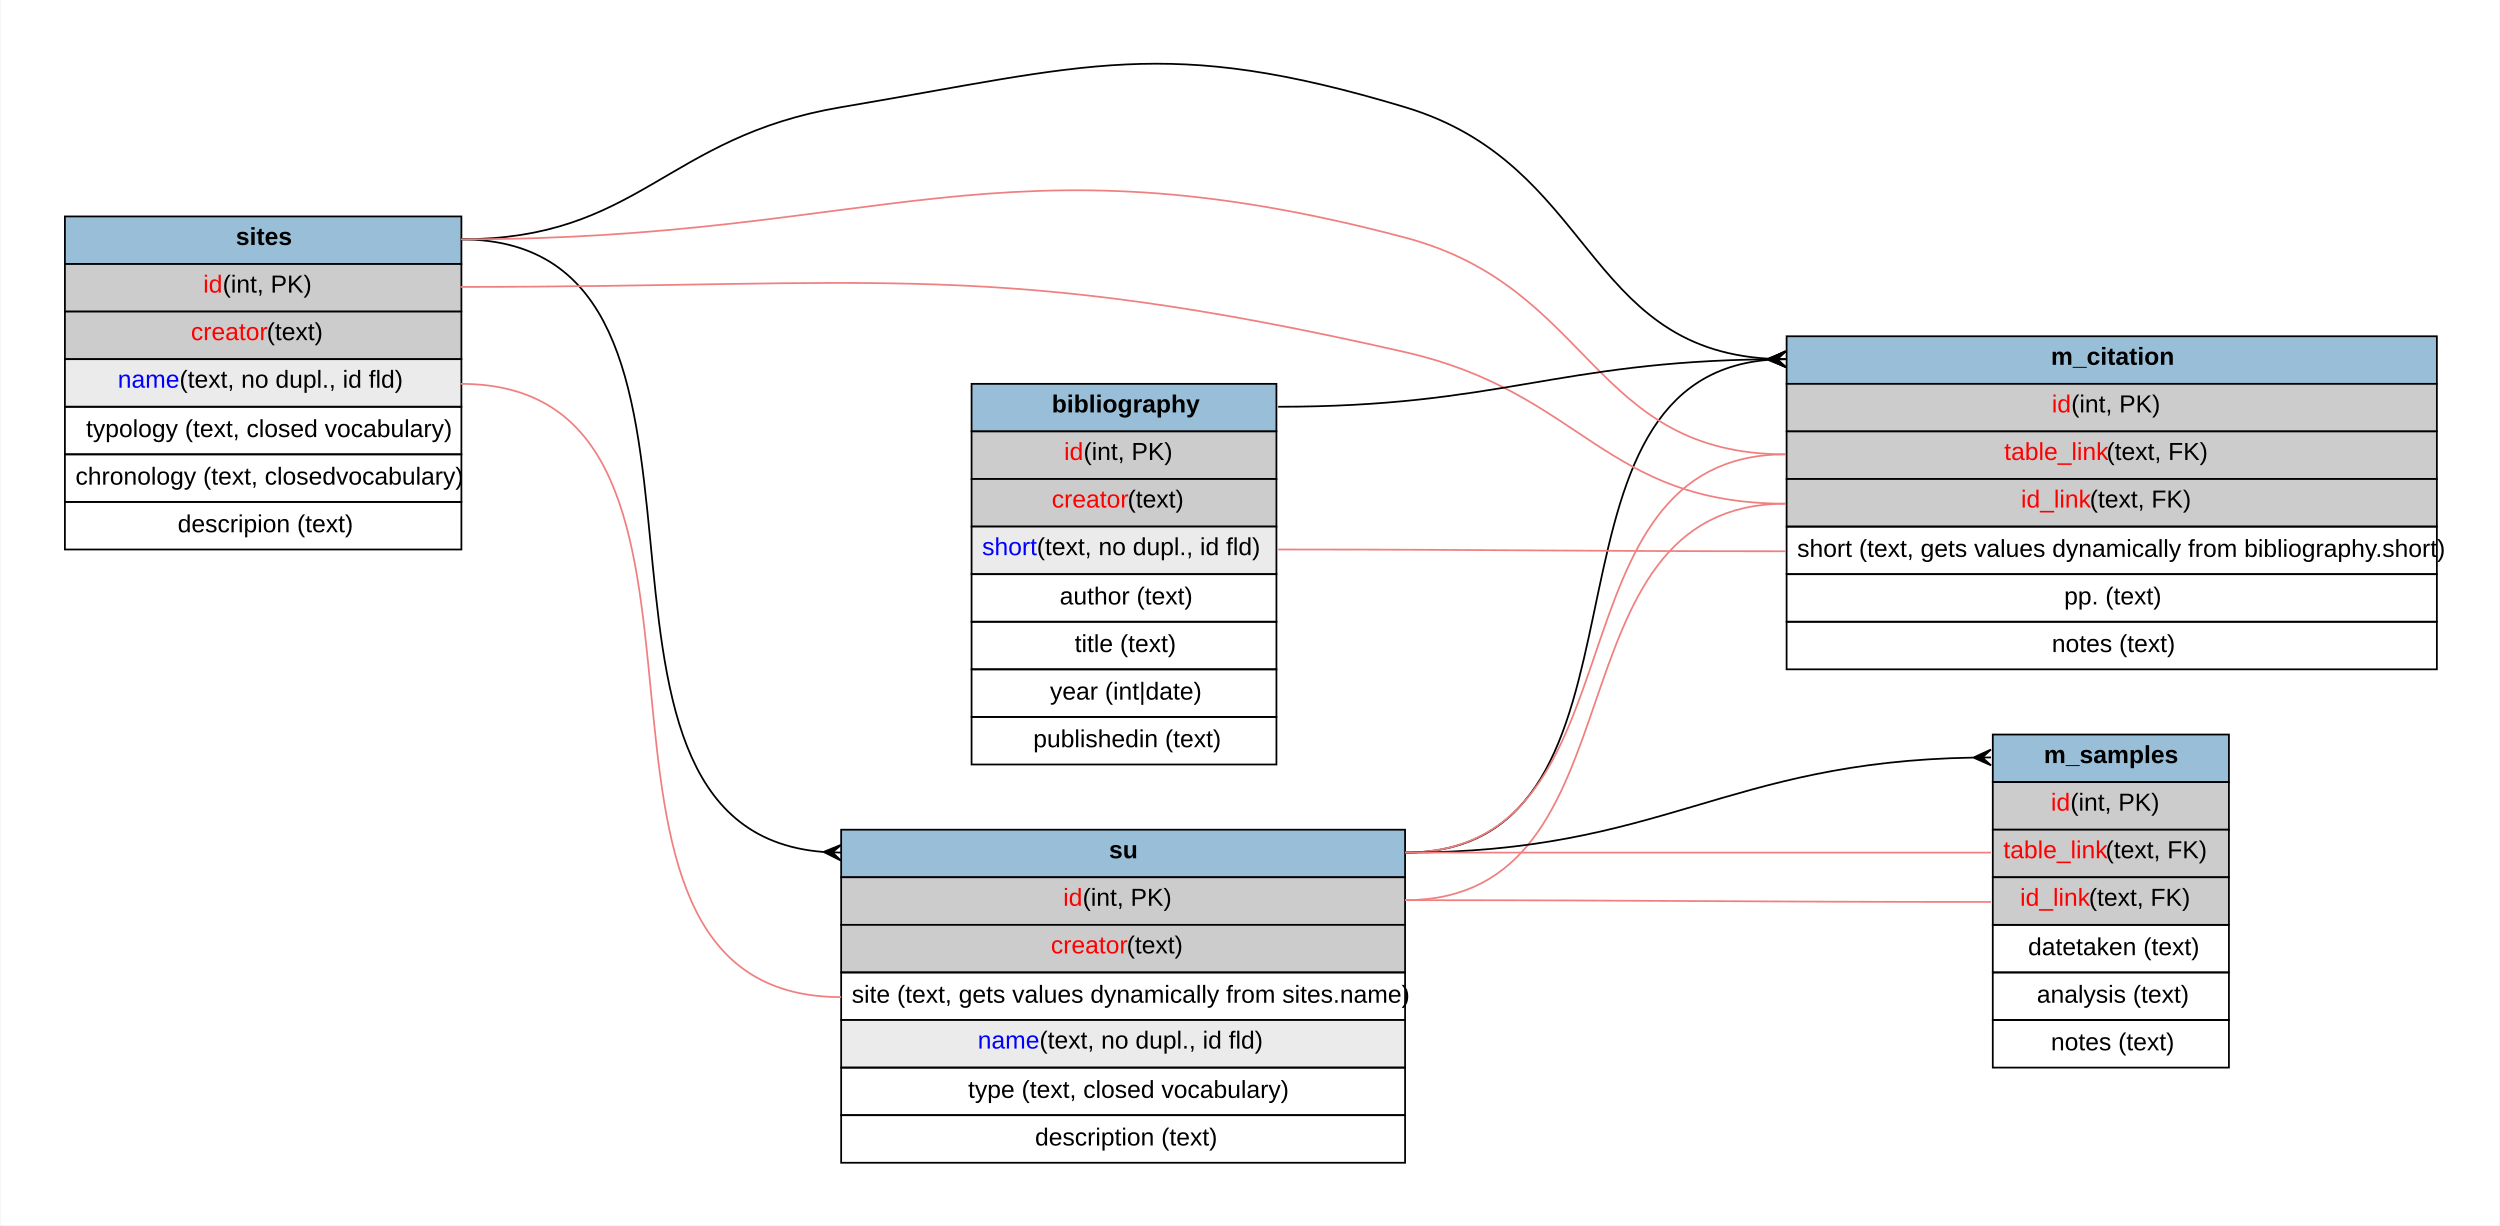
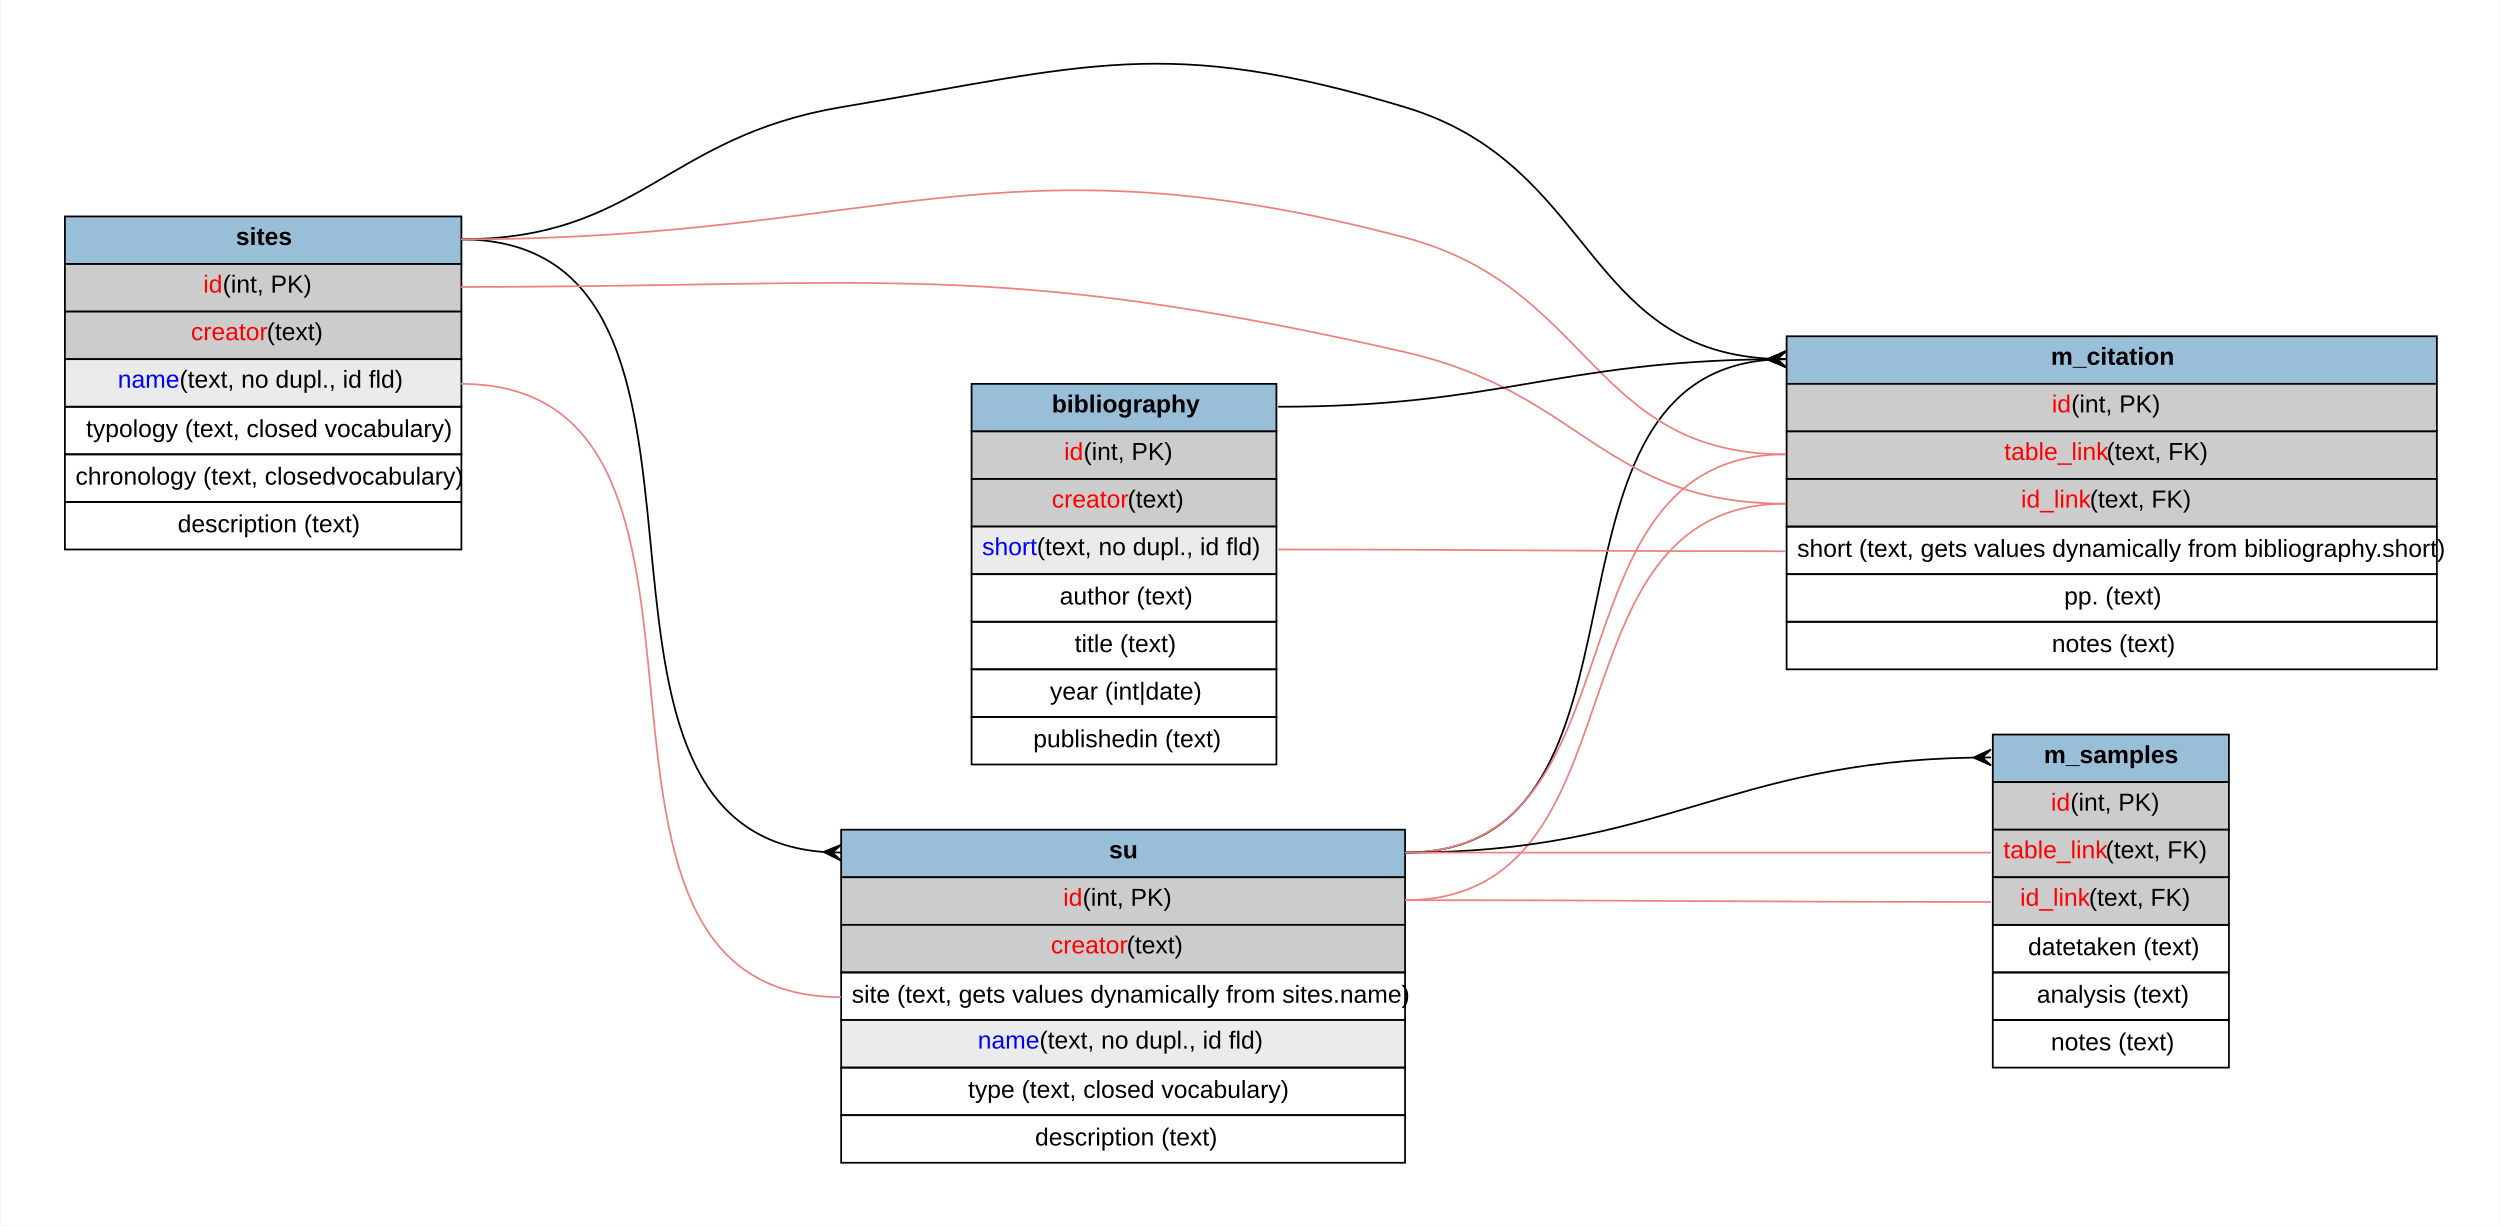
<svg xmlns="http://www.w3.org/2000/svg" width="1418pt" height="695pt" viewBox="0.00 0.00 1418.00 695.32">
  <g id="graph0" class="graph" transform="scale(1 1) rotate(0) translate(36 659.32)">
    <polygon fill="white" stroke="transparent" points="-36,36 -36,-659.32 1382,-659.32 1382,36 -36,36" />
    <g id="node1" class="node">
      <polygon fill="#99bed8" stroke="transparent" points="441,-161.5 441,-188.5 761,-188.5 761,-161.5 441,-161.5" />
      <polygon fill="none" stroke="black" points="441,-161.5 441,-188.5 761,-188.5 761,-161.5 441,-161.5" />
      <text text-anchor="start" x="593" y="-172.3" font-family="arial" font-weight="bold" font-size="14.00">su</text>
      <polygon fill="#cccccc" stroke="transparent" points="441,-134.5 441,-161.5 761,-161.5 761,-134.5 441,-134.5" />
      <polygon fill="none" stroke="black" points="441,-134.5 441,-161.5 761,-161.5 761,-134.5 441,-134.5" />
      <text text-anchor="start" x="567" y="-145.3" font-family="arial" font-size="14.00" fill="red">id</text>
      <text text-anchor="start" x="578" y="-145.3" font-family="arial" font-size="14.00">  (int, PK)</text>
      <polygon fill="#cccccc" stroke="transparent" points="441,-107.5 441,-134.5 761,-134.5 761,-107.5 441,-107.5" />
      <polygon fill="none" stroke="black" points="441,-107.5 441,-134.5 761,-134.5 761,-107.5 441,-107.5" />
      <text text-anchor="start" x="560" y="-118.3" font-family="arial" font-size="14.00" fill="red">creator</text>
      <text text-anchor="start" x="603" y="-118.3" font-family="arial" font-size="14.00">  (text)</text>
      <polygon fill="none" stroke="black" points="441,-80.5 441,-107.5 761,-107.5 761,-80.5 441,-80.5" />
      <text text-anchor="start" x="447" y="-90.3" font-family="arial" font-size="14.00">site (text, gets values dynamically from sites.name)</text>
      <polygon fill="#ebebeb" stroke="transparent" points="441,-53.5 441,-80.5 761,-80.5 761,-53.5 441,-53.5" />
      <polygon fill="none" stroke="black" points="441,-53.5 441,-80.5 761,-80.5 761,-53.5 441,-53.5" />
      <text text-anchor="start" x="518.5" y="-64.3" font-family="arial" font-size="14.00" fill="blue">name</text>
      <text text-anchor="start" x="553.5" y="-64.3" font-family="arial" font-size="14.00">  (text, no dupl., id fld)</text>
      <polygon fill="none" stroke="black" points="441,-26.5 441,-53.5 761,-53.5 761,-26.5 441,-26.5" />
      <text text-anchor="start" x="513" y="-36.3" font-family="arial" font-size="14.00">type (text, closed vocabulary)</text>
      <polygon fill="none" stroke="black" points="441,0.5 441,-26.5 761,-26.5 761,0.5 441,0.5" />
      <text text-anchor="start" x="551" y="-9.3" font-family="arial" font-size="14.00">description (text)</text>
    </g>
    <g id="node4" class="node">
      <polygon fill="#99bed8" stroke="transparent" points="977.5,-441.5 977.5,-468.5 1346.5,-468.5 1346.5,-441.5 977.5,-441.5" />
      <polygon fill="none" stroke="black" points="977.5,-441.5 977.5,-468.5 1346.5,-468.5 1346.5,-441.5 977.5,-441.5" />
      <text text-anchor="start" x="1127.5" y="-452.3" font-family="arial" font-weight="bold" font-size="14.00">m_citation</text>
      <polygon fill="#cccccc" stroke="transparent" points="977.5,-414.5 977.5,-441.5 1346.5,-441.5 1346.5,-414.5 977.5,-414.5" />
      <polygon fill="none" stroke="black" points="977.5,-414.5 977.5,-441.5 1346.5,-441.5 1346.5,-414.5 977.5,-414.5" />
      <text text-anchor="start" x="1128" y="-425.3" font-family="arial" font-size="14.00" fill="red">id</text>
      <text text-anchor="start" x="1139" y="-425.3" font-family="arial" font-size="14.00">  (int, PK)</text>
      <polygon fill="#cccccc" stroke="transparent" points="977.5,-387.5 977.5,-414.5 1346.5,-414.5 1346.5,-387.5 977.5,-387.5" />
      <polygon fill="none" stroke="black" points="977.5,-387.5 977.5,-414.5 1346.5,-414.5 1346.5,-387.5 977.5,-387.5" />
      <text text-anchor="start" x="1101" y="-398.3" font-family="arial" font-size="14.00" fill="red">table_link</text>
      <text text-anchor="start" x="1159" y="-398.3" font-family="arial" font-size="14.00">  (text, FK)</text>
      <polygon fill="#cccccc" stroke="transparent" points="977.5,-360.5 977.5,-387.5 1346.5,-387.5 1346.5,-360.5 977.5,-360.5" />
      <polygon fill="none" stroke="black" points="977.5,-360.5 977.5,-387.5 1346.5,-387.5 1346.5,-360.5 977.5,-360.5" />
      <text text-anchor="start" x="1110.5" y="-371.3" font-family="arial" font-size="14.00" fill="red">id_link</text>
      <text text-anchor="start" x="1149.5" y="-371.3" font-family="arial" font-size="14.00">  (text, FK)</text>
      <polygon fill="none" stroke="black" points="977.5,-333.5 977.5,-360.5 1346.5,-360.5 1346.5,-333.5 977.5,-333.5" />
      <text text-anchor="start" x="983.5" y="-343.3" font-family="arial" font-size="14.00">short (text, gets values dynamically from bibliography.short)</text>
      <polygon fill="none" stroke="black" points="977.5,-306.5 977.5,-333.5 1346.5,-333.5 1346.5,-306.5 977.5,-306.5" />
      <text text-anchor="start" x="1135" y="-316.3" font-family="arial" font-size="14.00">pp. (text)</text>
      <polygon fill="none" stroke="black" points="977.5,-279.5 977.5,-306.5 1346.5,-306.5 1346.5,-279.5 977.5,-279.5" />
      <text text-anchor="start" x="1128" y="-289.3" font-family="arial" font-size="14.00">notes (text)</text>
    </g>
    <g id="edge9" class="edge">
      <path fill="none" stroke="black" d="M761,-175.5C914.64,-175.5 824.12,-443.06 966.79,-455.08" />
      <polygon fill="black" stroke="black" points="967.01,-455.09 976.82,-460 972,-455.3 977,-455.5 977,-455.5 977,-455.5 972,-455.3 977.18,-451 967.01,-455.09 967.01,-455.09" />
    </g>
    <g id="edge10" class="edge">
      <path fill="none" stroke="lightcoral" d="M761,-175.5C899.94,-175.5 838.06,-401.5 977,-401.5" />
    </g>
    <g id="edge11" class="edge">
      <path fill="none" stroke="lightcoral" d="M761,-148.5C899.62,-148.5 838.38,-373.5 977,-373.5" />
    </g>
    <g id="node5" class="node">
      <polygon fill="#99bed8" stroke="transparent" points="1094.5,-215.5 1094.5,-242.5 1228.5,-242.5 1228.5,-215.5 1094.5,-215.5" />
      <polygon fill="none" stroke="black" points="1094.5,-215.5 1094.5,-242.5 1228.5,-242.5 1228.5,-215.5 1094.5,-215.5" />
      <text text-anchor="start" x="1123.5" y="-226.3" font-family="arial" font-weight="bold" font-size="14.00">m_samples</text>
      <polygon fill="#cccccc" stroke="transparent" points="1094.5,-188.5 1094.5,-215.5 1228.5,-215.5 1228.5,-188.5 1094.5,-188.5" />
      <polygon fill="none" stroke="black" points="1094.5,-188.5 1094.5,-215.5 1228.5,-215.5 1228.5,-188.5 1094.5,-188.5" />
      <text text-anchor="start" x="1127.5" y="-199.3" font-family="arial" font-size="14.00" fill="red">id</text>
      <text text-anchor="start" x="1138.5" y="-199.3" font-family="arial" font-size="14.00">  (int, PK)</text>
      <polygon fill="#cccccc" stroke="transparent" points="1094.5,-161.5 1094.5,-188.5 1228.5,-188.5 1228.5,-161.5 1094.5,-161.5" />
      <polygon fill="none" stroke="black" points="1094.5,-161.5 1094.5,-188.5 1228.5,-188.5 1228.5,-161.5 1094.5,-161.5" />
      <text text-anchor="start" x="1100.5" y="-172.3" font-family="arial" font-size="14.00" fill="red">table_link</text>
      <text text-anchor="start" x="1158.5" y="-172.3" font-family="arial" font-size="14.00">  (text, FK)</text>
      <polygon fill="#cccccc" stroke="transparent" points="1094.5,-134.5 1094.5,-161.5 1228.5,-161.5 1228.5,-134.5 1094.5,-134.5" />
      <polygon fill="none" stroke="black" points="1094.5,-134.5 1094.5,-161.5 1228.5,-161.5 1228.5,-134.5 1094.5,-134.5" />
      <text text-anchor="start" x="1110" y="-145.3" font-family="arial" font-size="14.00" fill="red">id_link</text>
      <text text-anchor="start" x="1149" y="-145.3" font-family="arial" font-size="14.00">  (text, FK)</text>
      <polygon fill="none" stroke="black" points="1094.5,-107.5 1094.5,-134.5 1228.5,-134.5 1228.5,-107.5 1094.5,-107.5" />
      <text text-anchor="start" x="1114.5" y="-117.3" font-family="arial" font-size="14.00">datetaken (text)</text>
      <polygon fill="none" stroke="black" points="1094.5,-80.5 1094.5,-107.5 1228.5,-107.5 1228.5,-80.5 1094.5,-80.5" />
      <text text-anchor="start" x="1119.5" y="-90.3" font-family="arial" font-size="14.00">analysis (text)</text>
      <polygon fill="none" stroke="black" points="1094.5,-53.5 1094.5,-80.5 1228.5,-80.5 1228.5,-53.5 1094.5,-53.5" />
      <text text-anchor="start" x="1127.5" y="-63.3" font-family="arial" font-size="14.00">notes (text)</text>
    </g>
    <g id="edge3" class="edge">
      <path fill="none" stroke="black" d="M761,-175.5C907.21,-175.5 942.17,-227 1083.16,-229.41" />
      <polygon fill="black" stroke="black" points="1083.5,-229.42 1093.46,-234 1088.5,-229.46 1093.5,-229.5 1093.5,-229.5 1093.5,-229.5 1088.5,-229.46 1093.54,-225 1083.5,-229.42 1083.5,-229.42" />
    </g>
    <g id="edge4" class="edge">
      <path fill="none" stroke="lightcoral" d="M761,-175.5C908.78,-175.5 945.72,-175.5 1093.5,-175.5" />
    </g>
    <g id="edge5" class="edge">
      <path fill="none" stroke="lightcoral" d="M761,-148.5C908.78,-148.5 945.72,-147.5 1093.5,-147.5" />
    </g>
    <g id="node2" class="node">
      <polygon fill="#99bed8" stroke="transparent" points="0.5,-509.5 0.5,-536.5 225.5,-536.5 225.5,-509.5 0.5,-509.5" />
      <polygon fill="none" stroke="black" points="0.5,-509.5 0.5,-536.5 225.5,-536.5 225.5,-509.5 0.5,-509.5" />
      <text text-anchor="start" x="97.5" y="-520.3" font-family="arial" font-weight="bold" font-size="14.00">sites</text>
      <polygon fill="#cccccc" stroke="transparent" points="0.5,-482.5 0.5,-509.5 225.5,-509.5 225.5,-482.5 0.5,-482.5" />
      <polygon fill="none" stroke="black" points="0.5,-482.5 0.5,-509.5 225.5,-509.5 225.5,-482.5 0.5,-482.5" />
      <text text-anchor="start" x="79" y="-493.3" font-family="arial" font-size="14.00" fill="red">id</text>
      <text text-anchor="start" x="90" y="-493.3" font-family="arial" font-size="14.00">  (int, PK)</text>
      <polygon fill="#cccccc" stroke="transparent" points="0.5,-455.5 0.5,-482.5 225.5,-482.5 225.5,-455.5 0.5,-455.5" />
      <polygon fill="none" stroke="black" points="0.5,-455.5 0.5,-482.5 225.5,-482.5 225.5,-455.5 0.5,-455.5" />
      <text text-anchor="start" x="72" y="-466.3" font-family="arial" font-size="14.00" fill="red">creator</text>
      <text text-anchor="start" x="115" y="-466.3" font-family="arial" font-size="14.00">  (text)</text>
      <polygon fill="#ebebeb" stroke="transparent" points="0.5,-428.5 0.5,-455.5 225.5,-455.5 225.5,-428.5 0.5,-428.5" />
      <polygon fill="none" stroke="black" points="0.5,-428.5 0.5,-455.5 225.5,-455.5 225.5,-428.5 0.5,-428.5" />
      <text text-anchor="start" x="30.5" y="-439.3" font-family="arial" font-size="14.00" fill="blue">name</text>
      <text text-anchor="start" x="65.5" y="-439.3" font-family="arial" font-size="14.00">  (text, no dupl., id fld)</text>
      <polygon fill="none" stroke="black" points="0.5,-401.5 0.5,-428.5 225.5,-428.5 225.5,-401.5 0.5,-401.5" />
      <text text-anchor="start" x="12.5" y="-411.3" font-family="arial" font-size="14.00">typology (text, closed vocabulary)</text>
      <polygon fill="none" stroke="black" points="0.5,-374.5 0.5,-401.5 225.5,-401.5 225.5,-374.5 0.5,-374.5" />
      <text text-anchor="start" x="6.5" y="-384.3" font-family="arial" font-size="14.00">chronology (text, closedvocabulary)</text>
      <polygon fill="none" stroke="black" points="0.5,-347.5 0.5,-374.5 225.5,-374.5 225.5,-347.5 0.5,-347.5" />
-       <text text-anchor="start" x="64.5" y="-357.3" font-family="arial" font-size="14.00">descripion (text)</text>
+       <text text-anchor="start" x="64.5" y="-357.3" font-family="arial" font-size="14.00">description (text)</text>
    </g>
    <g id="edge1" class="edge">
      <path fill="none" stroke="black" d="M225,-523.5C403.48,-523.5 264.62,-188.96 430.71,-175.89" />
      <polygon fill="black" stroke="black" points="431.01,-175.88 441.17,-180 436,-175.69 441,-175.5 441,-175.5 441,-175.5 436,-175.69 440.83,-171 431.01,-175.88 431.01,-175.88" />
    </g>
    <g id="edge2" class="edge">
      <path fill="none" stroke="lightcoral" d="M225,-441.5C407.04,-441.5 258.96,-93.5 441,-93.5" />
    </g>
    <g id="edge6" class="edge">
      <path fill="none" stroke="black" d="M225,-523.5C326.62,-523.5 340.79,-581.6 441,-598.5 581.24,-622.15 624.81,-639.5 761,-598.5 867.91,-566.32 862.33,-462.08 966.88,-455.8" />
      <polygon fill="black" stroke="black" points="967,-455.79 977.13,-460 972,-455.65 977,-455.5 977,-455.5 977,-455.5 972,-455.65 976.87,-451 967,-455.79 967,-455.79" />
    </g>
    <g id="edge7" class="edge">
      <path fill="none" stroke="lightcoral" d="M225,-523.5C463.22,-523.5 530.71,-585.47 761,-524.5 867.79,-496.22 866.53,-401.5 977,-401.5" />
    </g>
    <g id="edge8" class="edge">
      <path fill="none" stroke="lightcoral" d="M225,-496.5C463.79,-496.5 528.17,-512.52 761,-459.5 861.75,-436.56 873.67,-373.5 977,-373.5" />
    </g>
    <g id="node3" class="node">
      <polygon fill="#99bed8" stroke="transparent" points="515,-414.5 515,-441.5 688,-441.5 688,-414.5 515,-414.5" />
      <polygon fill="none" stroke="black" points="515,-414.5 515,-441.5 688,-441.5 688,-414.5 515,-414.5" />
      <text text-anchor="start" x="560.5" y="-425.3" font-family="arial" font-weight="bold" font-size="14.00">bibliography</text>
      <polygon fill="#cccccc" stroke="transparent" points="515,-387.5 515,-414.5 688,-414.5 688,-387.5 515,-387.5" />
      <polygon fill="none" stroke="black" points="515,-387.5 515,-414.5 688,-414.5 688,-387.5 515,-387.5" />
      <text text-anchor="start" x="567.5" y="-398.3" font-family="arial" font-size="14.00" fill="red">id</text>
      <text text-anchor="start" x="578.5" y="-398.3" font-family="arial" font-size="14.00">  (int, PK)</text>
      <polygon fill="#cccccc" stroke="transparent" points="515,-360.5 515,-387.5 688,-387.5 688,-360.5 515,-360.5" />
      <polygon fill="none" stroke="black" points="515,-360.5 515,-387.5 688,-387.5 688,-360.5 515,-360.5" />
      <text text-anchor="start" x="560.5" y="-371.3" font-family="arial" font-size="14.00" fill="red">creator</text>
      <text text-anchor="start" x="603.5" y="-371.3" font-family="arial" font-size="14.00">  (text)</text>
      <polygon fill="#ebebeb" stroke="transparent" points="515,-333.5 515,-360.5 688,-360.5 688,-333.5 515,-333.5" />
      <polygon fill="none" stroke="black" points="515,-333.5 515,-360.5 688,-360.5 688,-333.5 515,-333.5" />
      <text text-anchor="start" x="521" y="-344.3" font-family="arial" font-size="14.00" fill="blue">short</text>
      <text text-anchor="start" x="552" y="-344.3" font-family="arial" font-size="14.00">  (text, no dupl., id fld)</text>
      <polygon fill="none" stroke="black" points="515,-306.5 515,-333.5 688,-333.5 688,-306.5 515,-306.5" />
      <text text-anchor="start" x="565" y="-316.3" font-family="arial" font-size="14.00">author (text)</text>
      <polygon fill="none" stroke="black" points="515,-279.5 515,-306.5 688,-306.5 688,-279.5 515,-279.5" />
      <text text-anchor="start" x="573.5" y="-289.3" font-family="arial" font-size="14.00">title (text)</text>
      <polygon fill="none" stroke="black" points="515,-252.5 515,-279.5 688,-279.5 688,-252.5 515,-252.5" />
      <text text-anchor="start" x="559.5" y="-262.3" font-family="arial" font-size="14.00">year (int|date)</text>
      <polygon fill="none" stroke="black" points="515,-225.5 515,-252.5 688,-252.5 688,-225.5 515,-225.5" />
      <text text-anchor="start" x="550" y="-235.3" font-family="arial" font-size="14.00">publishedin (text)</text>
    </g>
    <g id="edge12" class="edge">
      <path fill="none" stroke="black" d="M689,-428.5C814.05,-428.5 846.68,-454.04 966.67,-455.44" />
      <polygon fill="black" stroke="black" points="967,-455.44 976.97,-460 972,-455.47 977,-455.5 977,-455.5 977,-455.5 972,-455.47 977.03,-451 967,-455.44 967,-455.44" />
    </g>
    <g id="edge13" class="edge">
      <path fill="none" stroke="lightcoral" d="M689,-347.5C817,-347.5 849,-346.5 977,-346.5" />
    </g>
  </g>
</svg>
